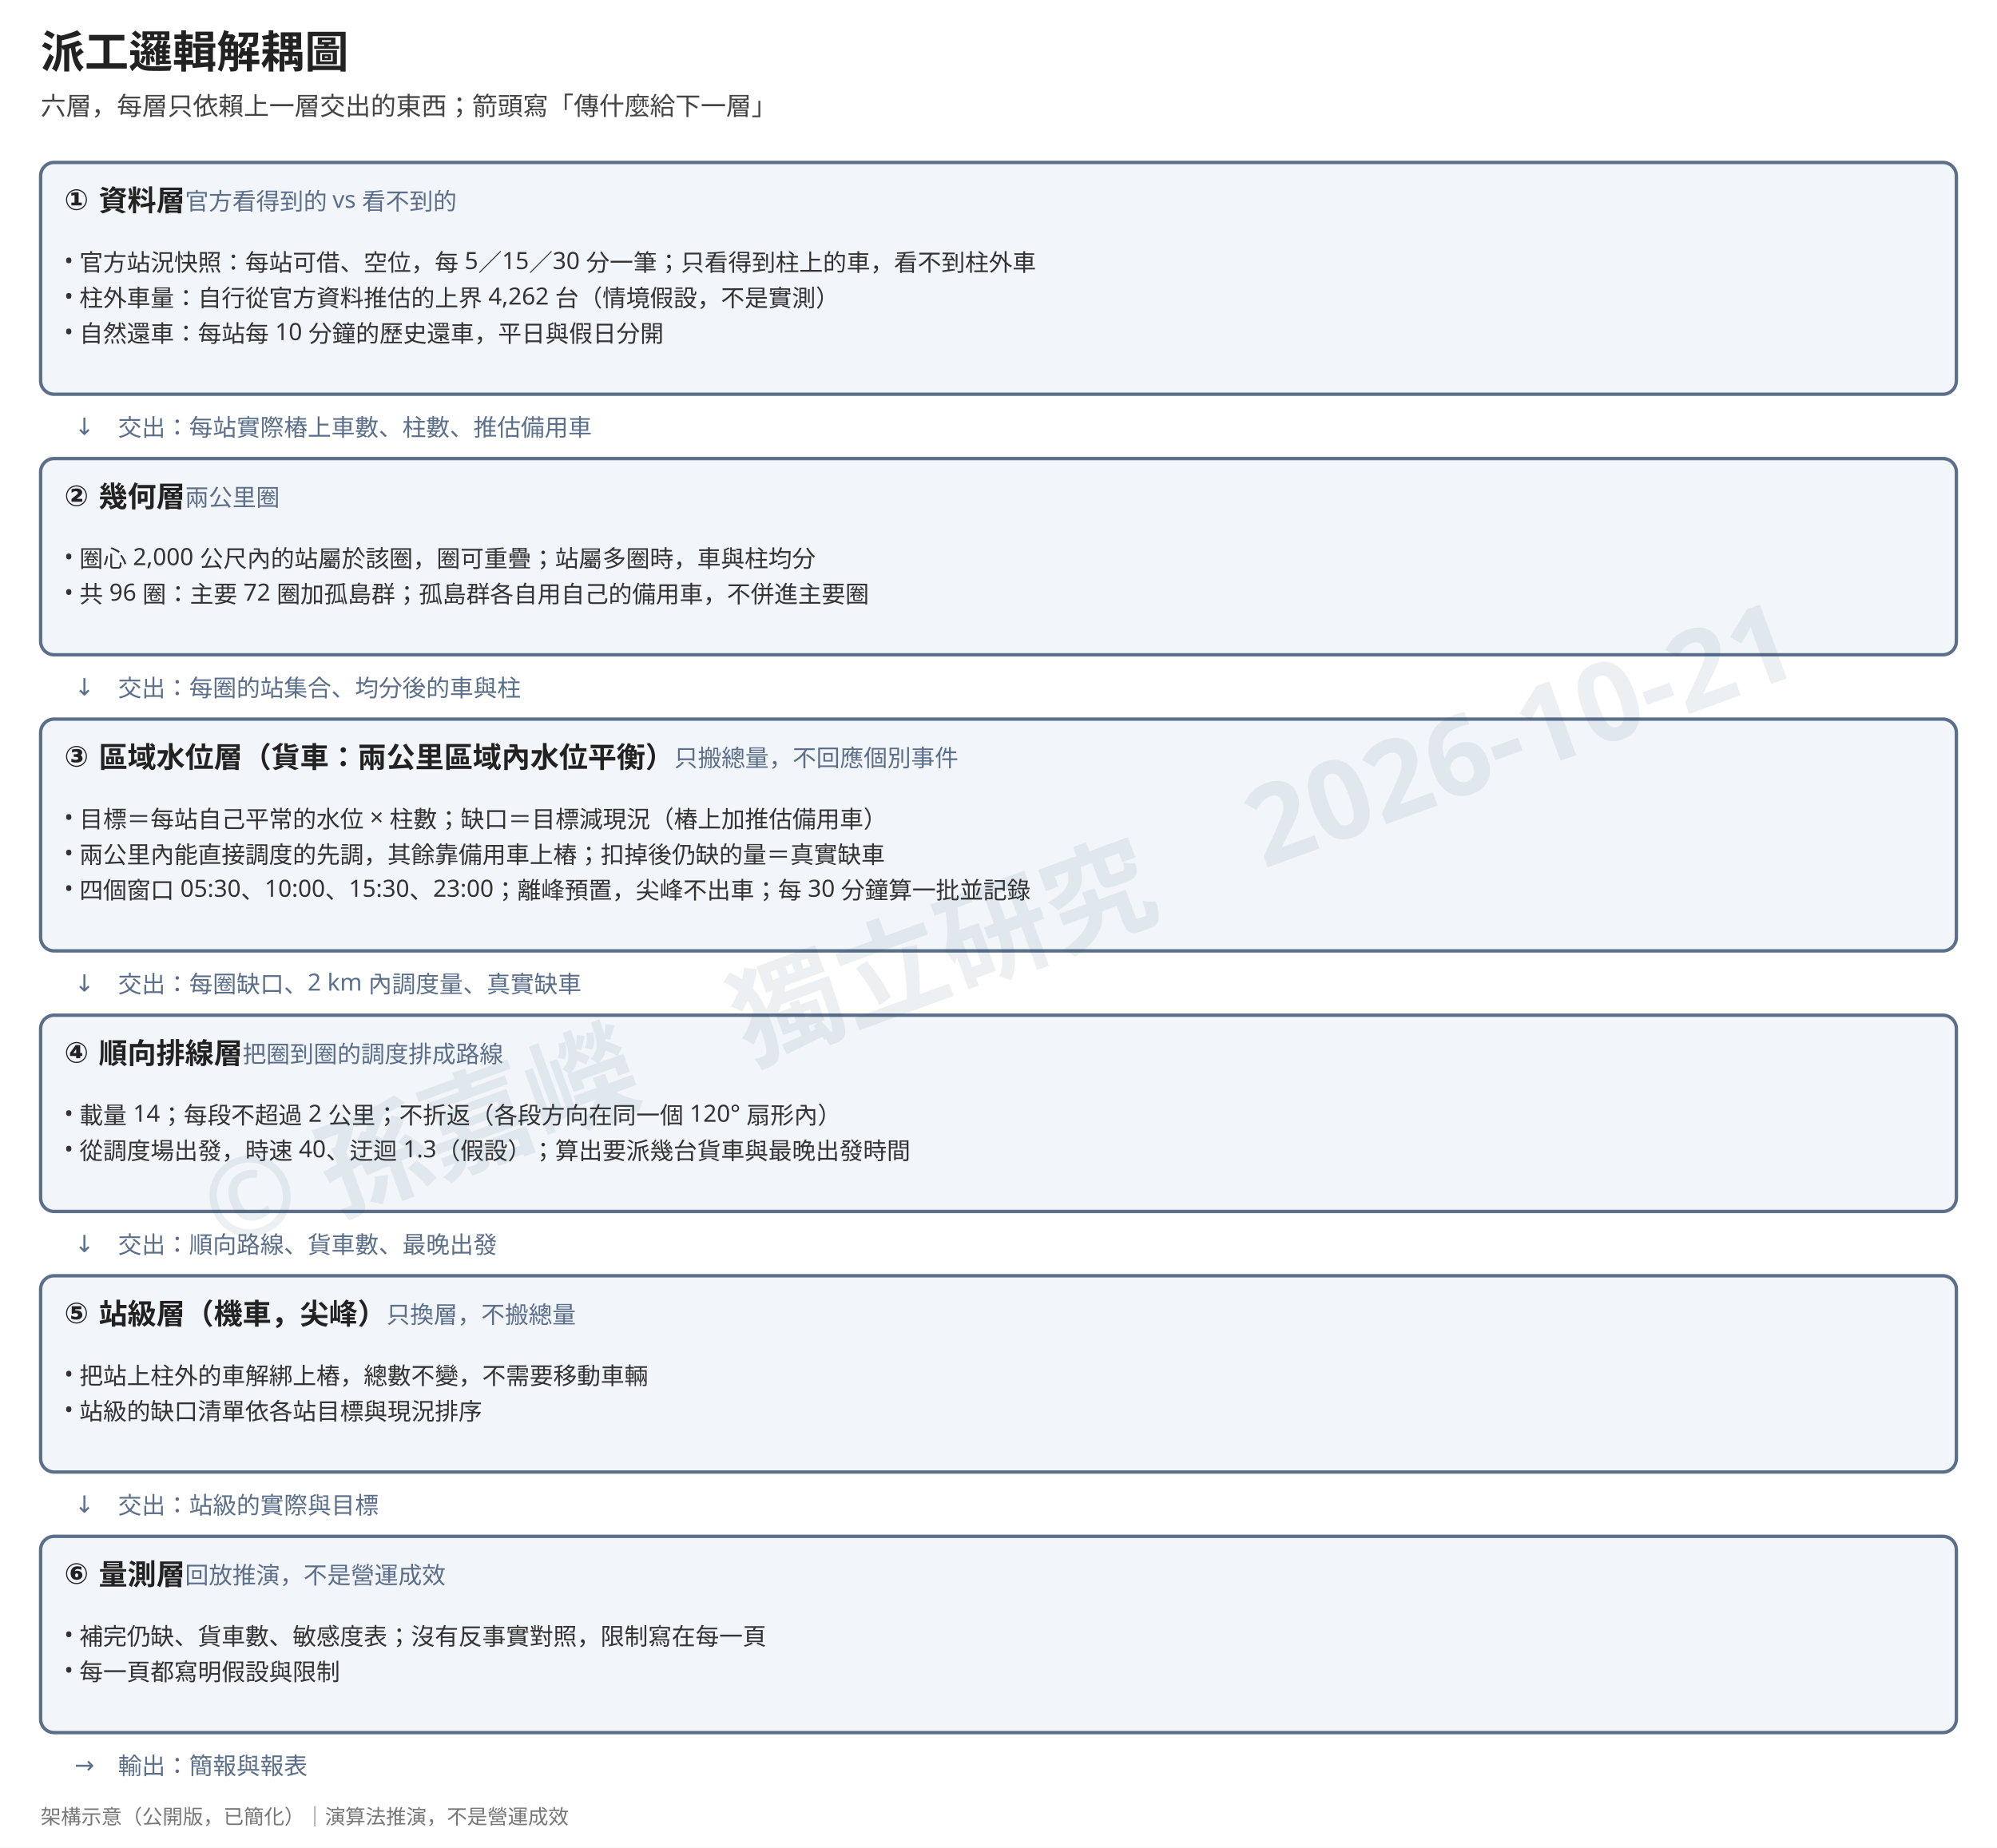
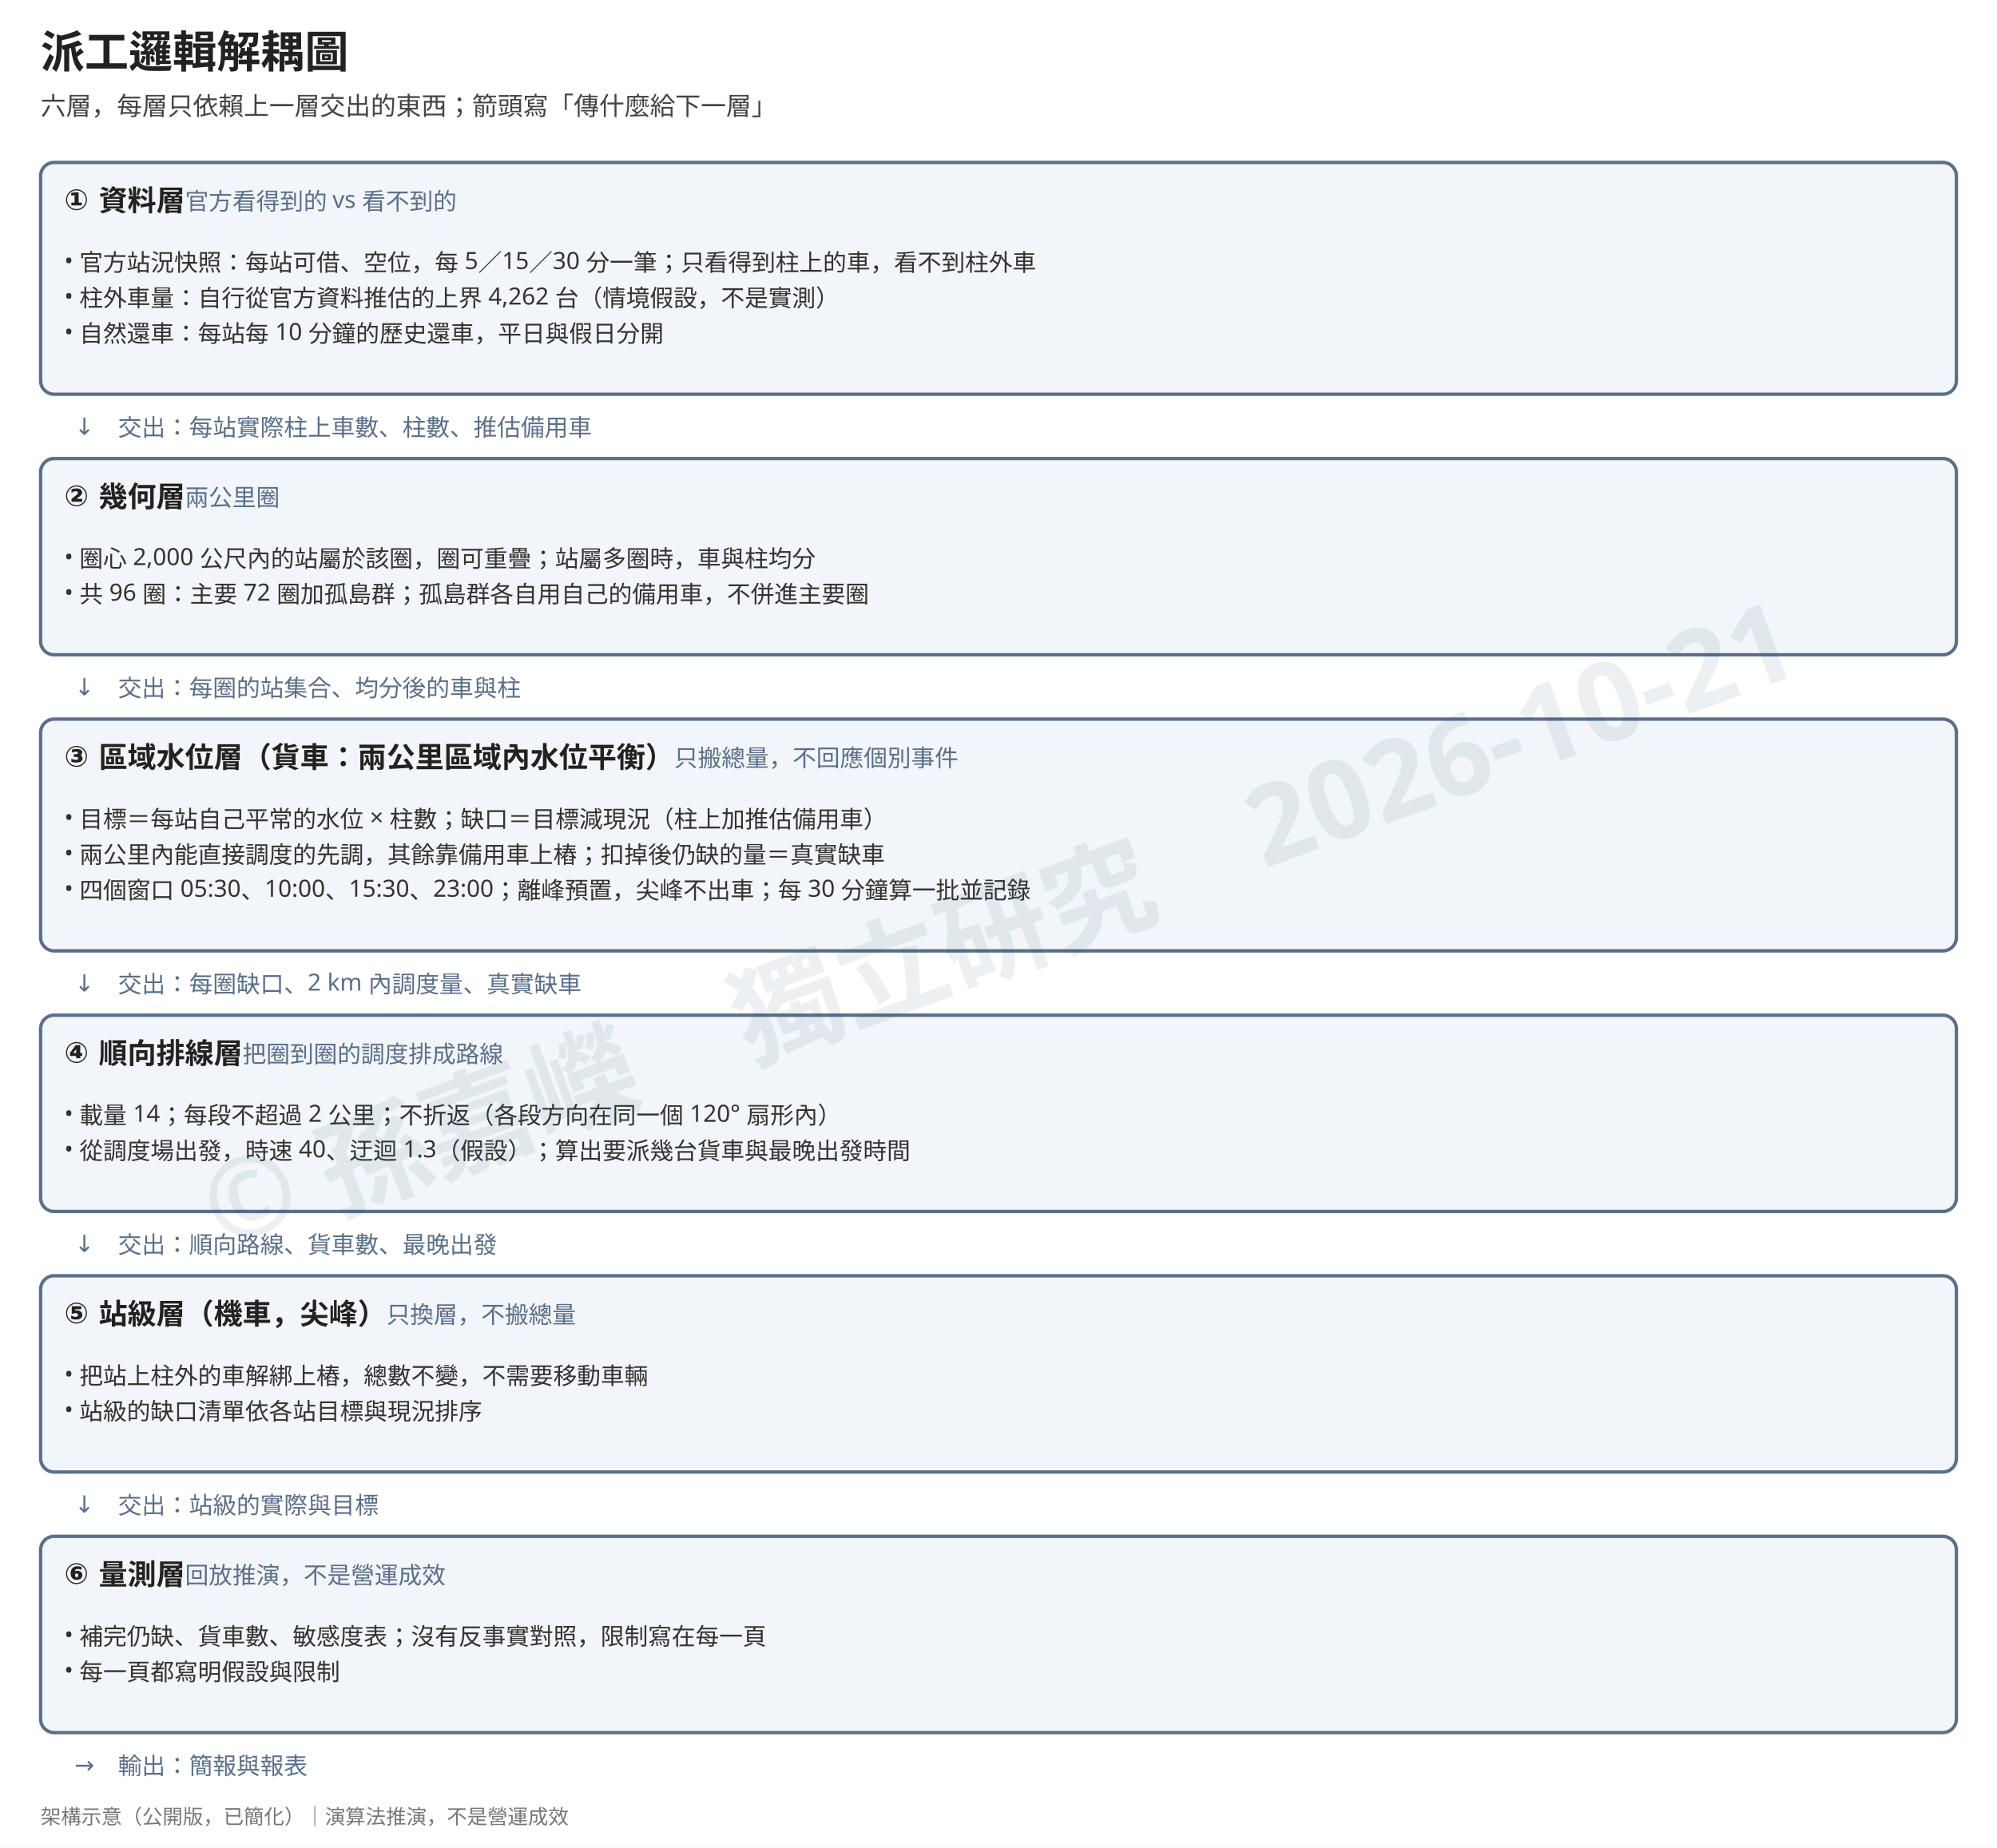
<svg xmlns="http://www.w3.org/2000/svg" width="1180" height="1092" viewBox="0 0 1180 1092" font-family="PingFang TC, Noto Sans TC, sans-serif">
  <rect width="1180" height="1092" fill="#ffffff" />
  <text x="24" y="40" font-size="26" font-weight="700" fill="#222">派工邏輯解耦圖</text>
  <text x="24" y="68" font-size="15" fill="#444">六層，每層只依賴上一層交出的東西；箭頭寫「傳什麼給下一層」</text>
  <rect x="24" y="96" width="1132" height="137" rx="8" fill="#f2f5f9" stroke="#5b6f8a" stroke-width="2" />
  <text x="38" y="124" font-size="17" font-weight="700" fill="#222">① 資料層<tspan font-size="14" font-weight="400" fill="#5b6f8a">　官方看得到的 vs 看不到的</tspan>
  </text>
  <text x="38" y="159" font-size="14" fill="#333">• 官方站況快照：每站可借、空位，每 5／15／30 分一筆；只看得到柱上的車，看不到柱外車</text>
  <text x="38" y="180" font-size="14" fill="#333">• 柱外車量：自行從官方資料推估的上界 4,262 台（情境假設，不是實測）</text>
  <text x="38" y="201" font-size="14" fill="#333">• 自然還車：每站每 10 分鐘的歷史還車，平日與假日分開</text>
-   <text x="44" y="257" font-size="14" fill="#5b6f8a">↓　交出：每站實際樁上車數、柱數、推估備用車</text>
+   <text x="44" y="257" font-size="14" fill="#5b6f8a">↓　交出：每站實際柱上車數、柱數、推估備用車</text>
  <rect x="24" y="271" width="1132" height="116" rx="8" fill="#f2f5f9" stroke="#5b6f8a" stroke-width="2" />
  <text x="38" y="299" font-size="17" font-weight="700" fill="#222">② 幾何層<tspan font-size="14" font-weight="400" fill="#5b6f8a">　兩公里圈</tspan>
  </text>
  <text x="38" y="334" font-size="14" fill="#333">• 圈心 2,000 公尺內的站屬於該圈，圈可重疊；站屬多圈時，車與柱均分</text>
  <text x="38" y="355" font-size="14" fill="#333">• 共 96 圈：主要 72 圈加孤島群；孤島群各自用自己的備用車，不併進主要圈</text>
  <text x="44" y="411" font-size="14" fill="#5b6f8a">↓　交出：每圈的站集合、均分後的車與柱</text>
  <rect x="24" y="425" width="1132" height="137" rx="8" fill="#f2f5f9" stroke="#5b6f8a" stroke-width="2" />
  <text x="38" y="453" font-size="17" font-weight="700" fill="#222">③ 區域水位層（貨車：兩公里區域內水位平衡）<tspan font-size="14" font-weight="400" fill="#5b6f8a">　只搬總量，不回應個別事件</tspan>
  </text>
-   <text x="38" y="488" font-size="14" fill="#333">• 目標＝每站自己平常的水位 × 柱數；缺口＝目標減現況（樁上加推估備用車）</text>
+   <text x="38" y="488" font-size="14" fill="#333">• 目標＝每站自己平常的水位 × 柱數；缺口＝目標減現況（柱上加推估備用車）</text>
  <text x="38" y="509" font-size="14" fill="#333">• 兩公里內能直接調度的先調，其餘靠備用車上樁；扣掉後仍缺的量＝真實缺車</text>
  <text x="38" y="530" font-size="14" fill="#333">• 四個窗口 05:30、10:00、15:30、23:00；離峰預置，尖峰不出車；每 30 分鐘算一批並記錄</text>
  <text x="44" y="586" font-size="14" fill="#5b6f8a">↓　交出：每圈缺口、2 km 內調度量、真實缺車</text>
  <rect x="24" y="600" width="1132" height="116" rx="8" fill="#f2f5f9" stroke="#5b6f8a" stroke-width="2" />
  <text x="38" y="628" font-size="17" font-weight="700" fill="#222">④ 順向排線層<tspan font-size="14" font-weight="400" fill="#5b6f8a">　把圈到圈的調度排成路線</tspan>
  </text>
  <text x="38" y="663" font-size="14" fill="#333">• 載量 14；每段不超過 2 公里；不折返（各段方向在同一個 120° 扇形內）</text>
  <text x="38" y="684" font-size="14" fill="#333">• 從調度場出發，時速 40、迂迴 1.3（假設）；算出要派幾台貨車與最晚出發時間</text>
  <text x="44" y="740" font-size="14" fill="#5b6f8a">↓　交出：順向路線、貨車數、最晚出發</text>
  <rect x="24" y="754" width="1132" height="116" rx="8" fill="#f2f5f9" stroke="#5b6f8a" stroke-width="2" />
  <text x="38" y="782" font-size="17" font-weight="700" fill="#222">⑤ 站級層（機車，尖峰）<tspan font-size="14" font-weight="400" fill="#5b6f8a">　只換層，不搬總量</tspan>
  </text>
  <text x="38" y="817" font-size="14" fill="#333">• 把站上柱外的車解綁上樁，總數不變，不需要移動車輛</text>
  <text x="38" y="838" font-size="14" fill="#333">• 站級的缺口清單依各站目標與現況排序</text>
  <text x="44" y="894" font-size="14" fill="#5b6f8a">↓　交出：站級的實際與目標</text>
  <rect x="24" y="908" width="1132" height="116" rx="8" fill="#f2f5f9" stroke="#5b6f8a" stroke-width="2" />
  <text x="38" y="936" font-size="17" font-weight="700" fill="#222">⑥ 量測層<tspan font-size="14" font-weight="400" fill="#5b6f8a">　回放推演，不是營運成效</tspan>
  </text>
  <text x="38" y="971" font-size="14" fill="#333">• 補完仍缺、貨車數、敏感度表；沒有反事實對照，限制寫在每一頁</text>
  <text x="38" y="992" font-size="14" fill="#333">• 每一頁都寫明假設與限制</text>
  <text x="44" y="1048" font-size="14" fill="#5b6f8a">→　輸出：簡報與報表</text>
  <text x="24" y="1078" font-size="12" fill="#777">架構示意（公開版，已簡化）｜演算法推演，不是營運成效</text>
  <g opacity="0.08" transform="rotate(-20 590 546)">
    <text x="590" y="569" text-anchor="middle" font-size="65" font-weight="bold" fill="#0b3a63" font-family="PingFang TC, Noto Sans TC, sans-serif">© 孫嘉嶸　獨立研究　2026-10-21</text>
  </g>
</svg>
